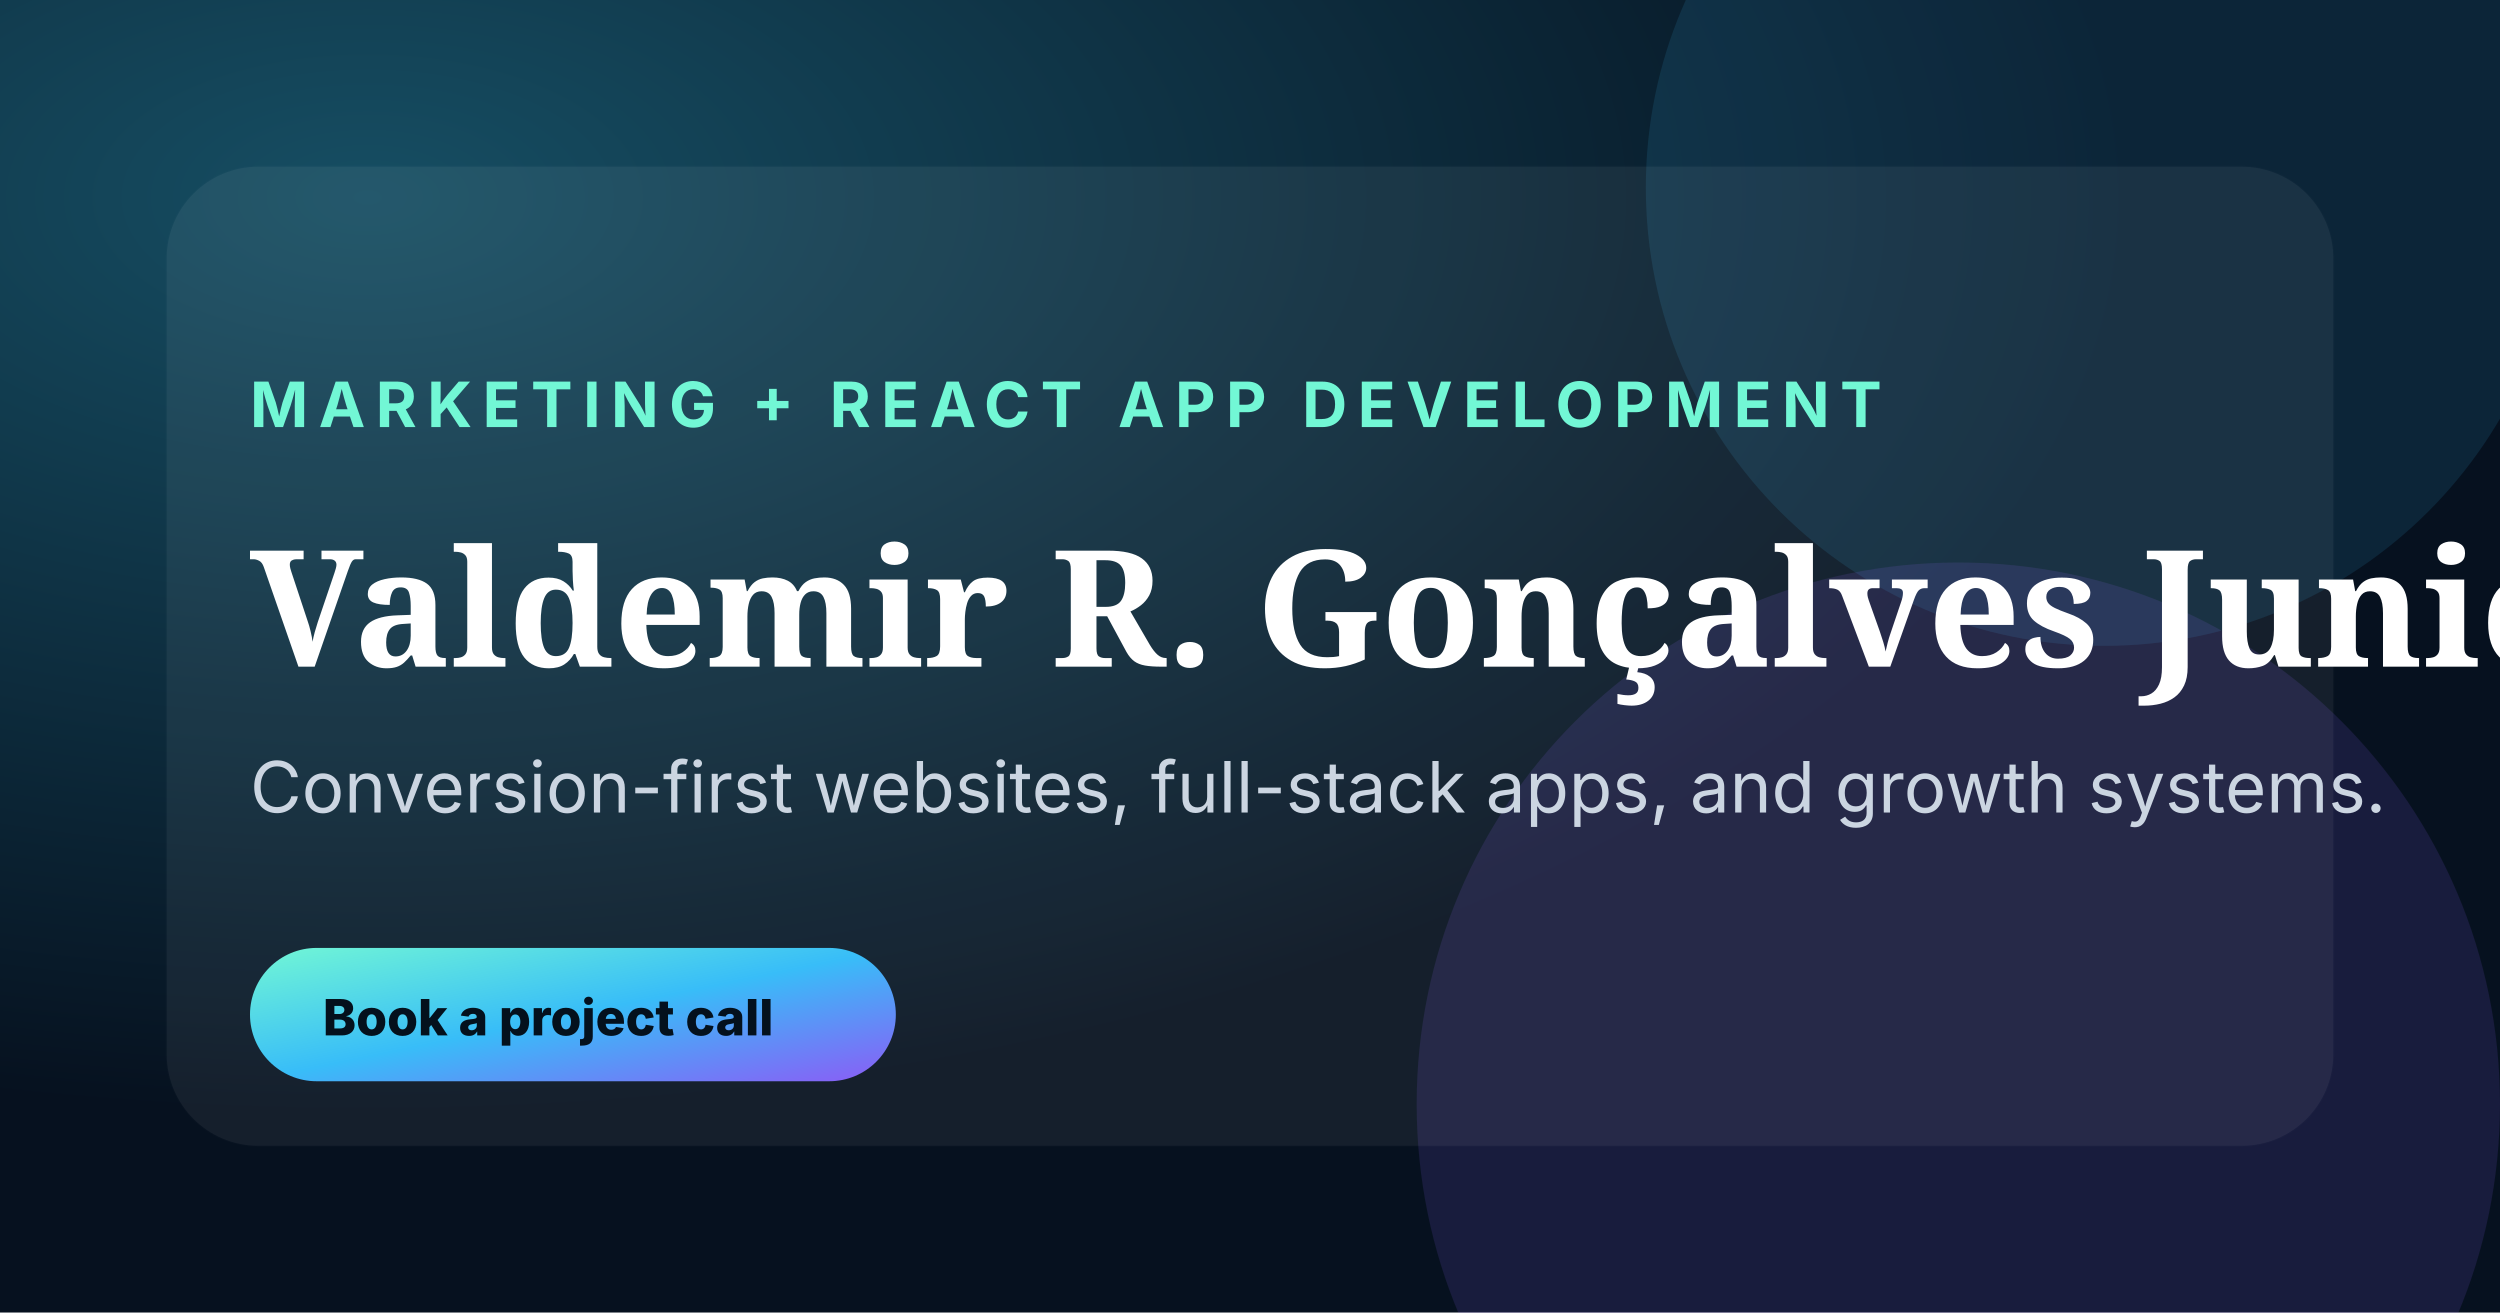
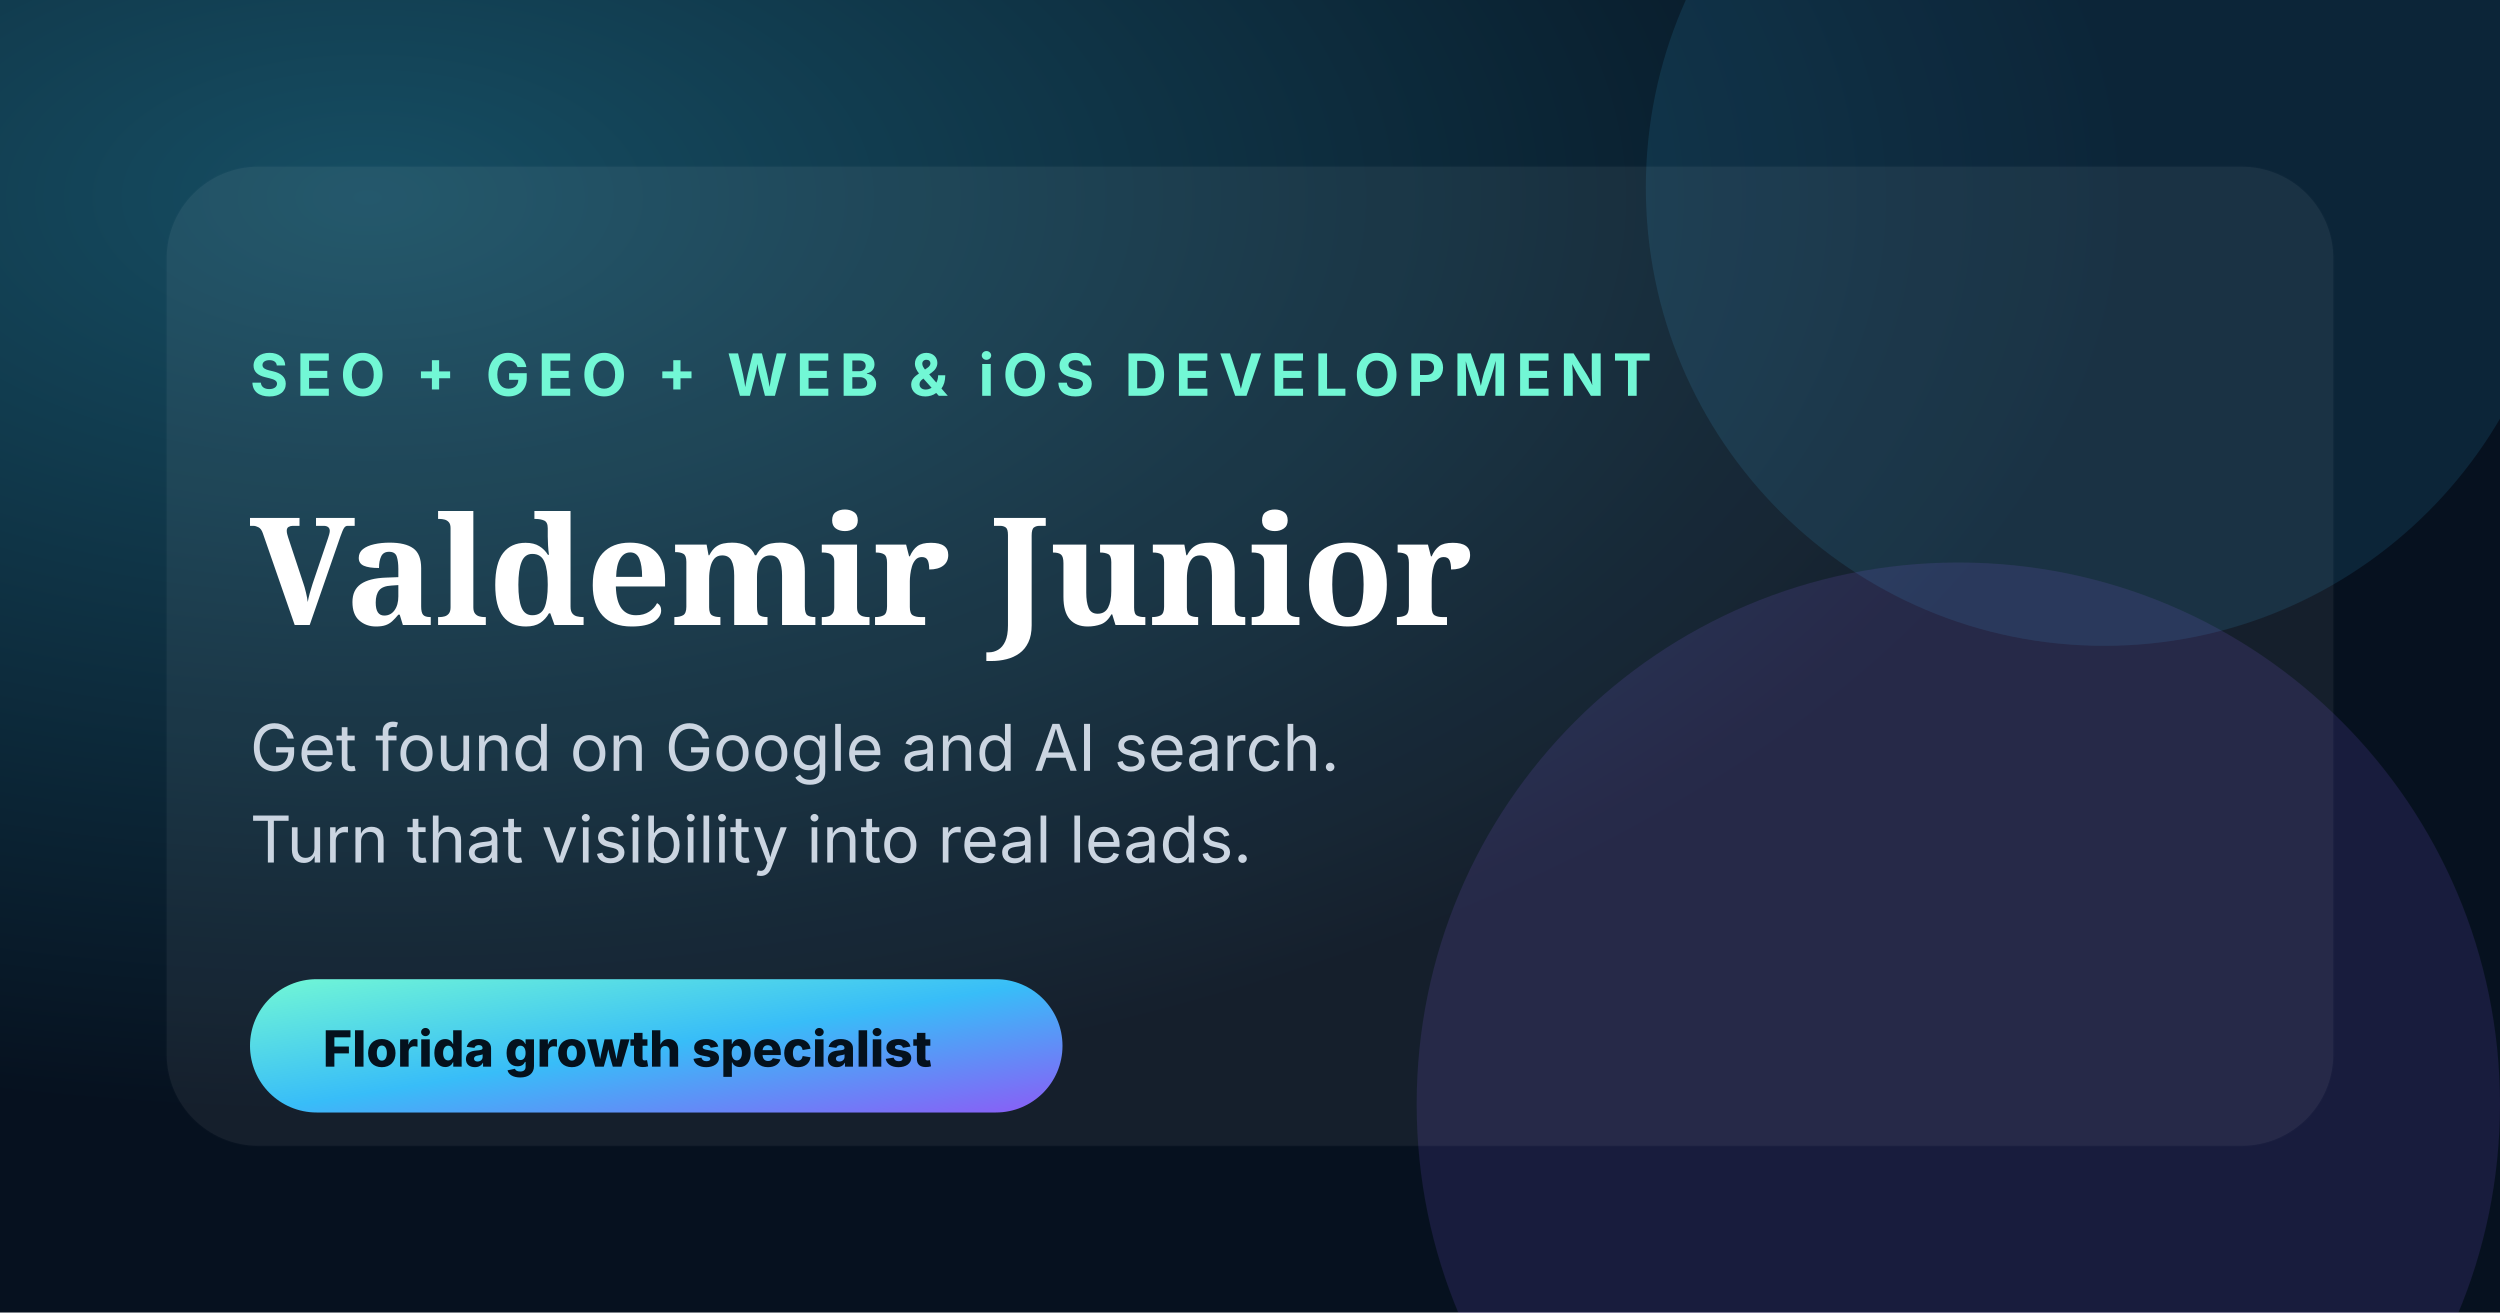
<svg xmlns="http://www.w3.org/2000/svg" width="1200" height="630" viewBox="0 0 1200 630">
  <defs>
    <radialGradient id="a" cx="15%" cy="15%" r="70%">
      <stop stop-color="#164e63" />
      <stop offset="1" stop-color="#06111f" />
    </radialGradient>
    <linearGradient id="b" x1="0" y1="0" x2="1" y2="1">
      <stop stop-color="#72f7d5" />
      <stop offset="0.5" stop-color="#38bdf8" />
      <stop offset="1" stop-color="#8b5cf6" />
    </linearGradient>
  </defs>
  <rect width="1200" height="630" fill="url(#a)" />
  <circle cx="1010" cy="90" r="220" fill="#38bdf8" opacity="0.12" />
  <circle cx="940" cy="530" r="260" fill="#8b5cf6" opacity="0.14" />
  <rect x="80" y="80" width="1040" height="470" rx="44" fill="#ffffff" opacity="0.06" stroke="#ffffff" stroke-opacity="0.12" />
-   <text x="120" y="205" fill="#72f7d5" font-size="30" font-family="Inter,Arial" font-weight="700" letter-spacing="5">MARKETING + REACT APP DEVELOPMENT</text>
-   <text x="120" y="320" fill="#fff" font-size="78" font-family="Georgia,serif" font-weight="700">Valdemir R. Gonçalves Junior</text>
-   <text x="120" y="390" fill="#cbd5e1" font-size="34" font-family="Inter,Arial">Conversion-first websites, full-stack apps, and growth systems.</text>
-   <rect x="120" y="455" width="310" height="64" rx="32" fill="url(#b)" />
-   <text x="155" y="497" fill="#04111d" font-size="24" font-family="Inter,Arial" font-weight="800">Book a project call</text>
+   <text x="120" y="190" fill="#72f7d5" font-size="28" font-family="Inter,Arial" font-weight="700" letter-spacing="4">SEO + GEO + WEB &amp; iOS DEVELOPMENT</text>
+   <text x="120" y="300" fill="#fff" font-size="72" font-family="Georgia,serif" font-weight="700">Valdemir Junior</text>
+   <text x="120" y="370" fill="#cbd5e1" font-size="31" font-family="Inter,Arial">Get found on Google and AI search.</text>
+   <text x="120" y="414" fill="#cbd5e1" font-size="31" font-family="Inter,Arial">Turn that visibility into real leads.</text>
+   <rect x="120" y="470" width="390" height="64" rx="32" fill="url(#b)" />
+   <text x="155" y="512" fill="#04111d" font-size="24" font-family="Inter,Arial" font-weight="800">Florida growth specialist</text>
</svg>
